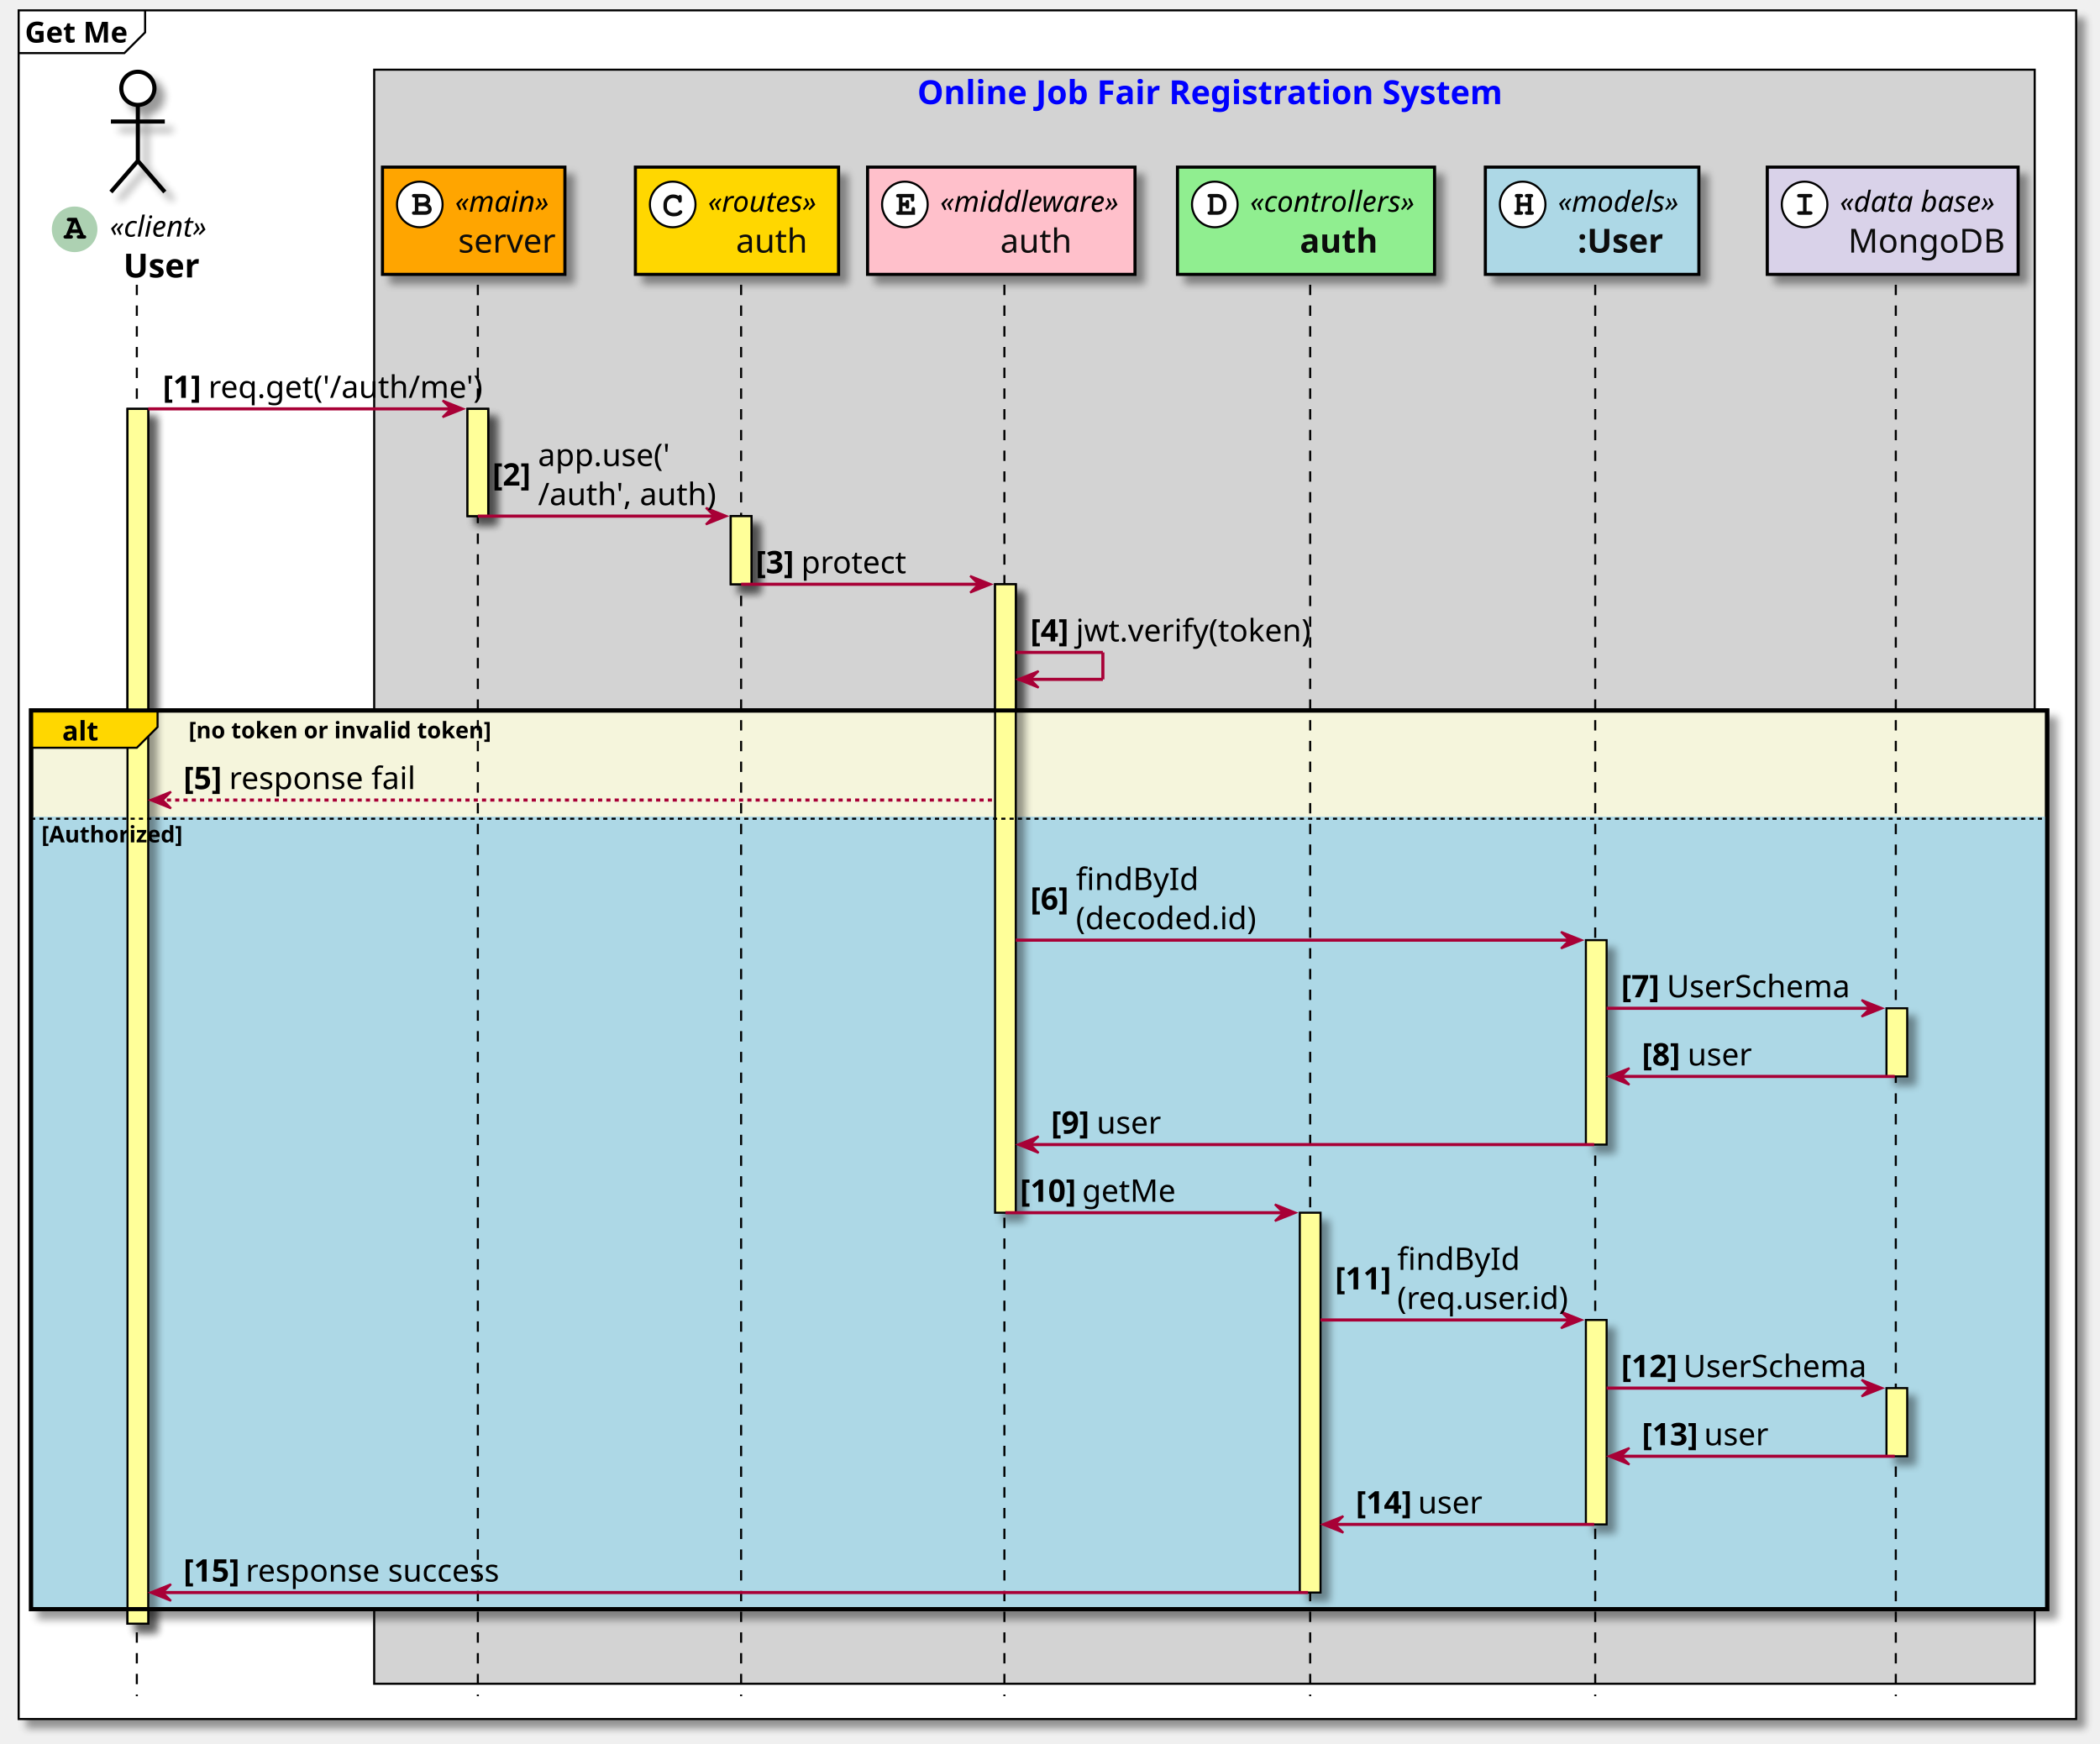
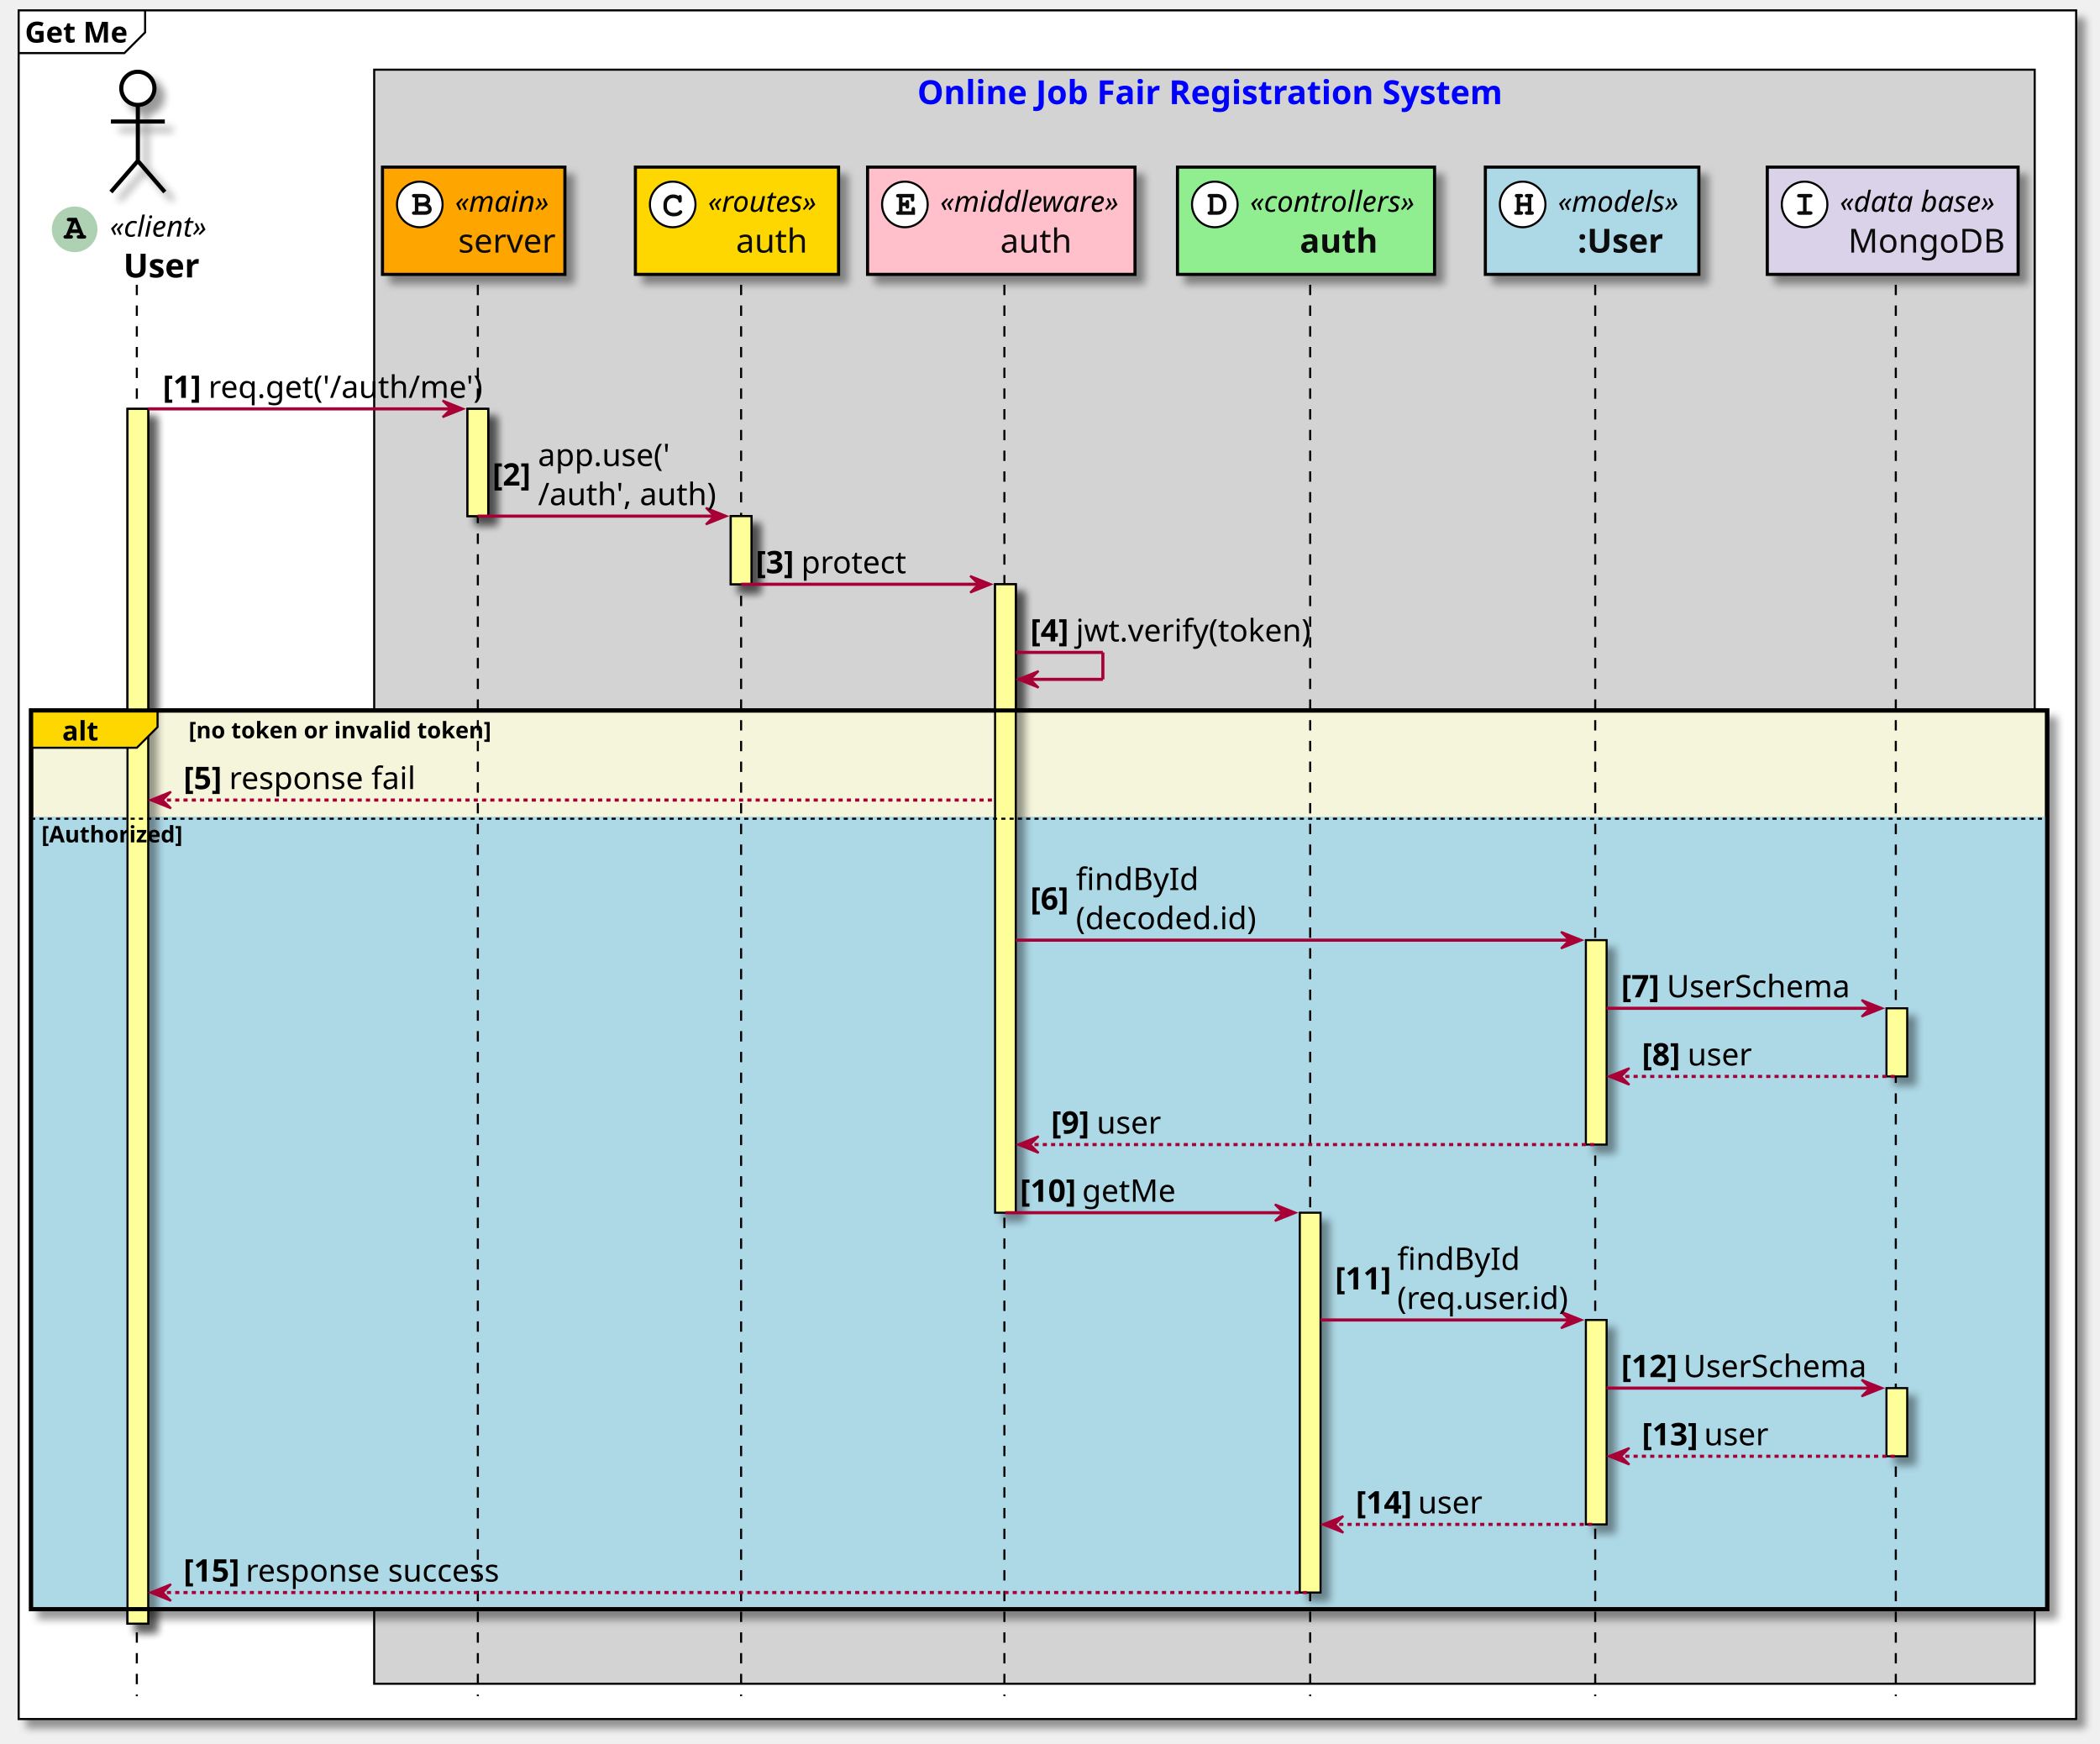
<svg xmlns="http://www.w3.org/2000/svg" contentScriptType="application/ecmascript" contentStyleType="text/css" height="841px" preserveAspectRatio="none" style="width:1013px;height:841px;background:#FFFFFF;" version="1.1" viewBox="0 0 1013 841" width="1013px" zoomAndPan="magnify">
  <defs>
-     <filter height="300%" id="f1wakinylelh59" width="300%" x="-1" y="-1">
+     <filter height="300%" id="fqnwv2w4tfbqm" width="300%" x="-1" y="-1">
      <feGaussianBlur result="blurOut" stdDeviation="2.0" />
      <feColorMatrix in="blurOut" result="blurOut2" type="matrix" values="0 0 0 0 0 0 0 0 0 0 0 0 0 0 0 0 0 0 .4 0" />
      <feOffset dx="4.0" dy="4.0" in="blurOut2" result="blurOut3" />
      <feBlend in="SourceGraphic" in2="blurOut3" mode="normal" />
    </filter>
  </defs>
  <g>
-     <rect fill="#FFFFFF" filter="url(#f1wakinylelh59)" height="824.156" style="stroke:#000000;stroke-width:1.0;" width="992.5" x="9" y="5" />
+     <rect fill="#FFFFFF" filter="url(#fqnwv2w4tfbqm)" height="824.156" style="stroke:#000000;stroke-width:1.0;" width="992.5" x="9" y="5" />
    <path d="M70,5 L70,15.609 L60,25.609 L9,25.609 " fill="none" style="stroke:#000000;stroke-width:1.0;" />
    <text fill="#000000" font-family="sans-serif" font-size="14" font-weight="bold" lengthAdjust="spacing" textLength="51" x="12" y="20.533">Get Me</text>
    <rect fill="#D3D3D3" height="778.531" style="stroke:#000000;stroke-width:1.0;" width="801" x="180.5" y="33.609" />
    <text fill="#0000FF" font-family="sans-serif" font-size="16" font-weight="bold" lengthAdjust="spacing" textLength="273" x="442.5" y="50.219">Online Job Fair Registration System</text>
-     <rect fill="#FFFF99" filter="url(#f1wakinylelh59)" height="585.93" style="stroke:#000000;stroke-width:1.0;" width="10" x="61.5" y="197.211" />
-     <rect fill="#FFFF99" filter="url(#f1wakinylelh59)" height="51.734" style="stroke:#000000;stroke-width:1.0;" width="10" x="225.5" y="197.211" />
-     <rect fill="#FFFF99" filter="url(#f1wakinylelh59)" height="32.867" style="stroke:#000000;stroke-width:1.0;" width="10" x="352.5" y="248.945" />
-     <rect fill="#FFFF99" filter="url(#f1wakinylelh59)" height="303.125" style="stroke:#000000;stroke-width:1.0;" width="10" x="480" y="281.812" />
-     <rect fill="#FFFF99" filter="url(#f1wakinylelh59)" height="183.203" style="stroke:#000000;stroke-width:1.0;" width="10" x="627" y="584.938" />
-     <rect fill="#FFFF99" filter="url(#f1wakinylelh59)" height="98.602" style="stroke:#000000;stroke-width:1.0;" width="10" x="765" y="453.469" />
-     <rect fill="#FFFF99" filter="url(#f1wakinylelh59)" height="98.602" style="stroke:#000000;stroke-width:1.0;" width="10" x="765" y="636.672" />
-     <rect fill="#FFFF99" filter="url(#f1wakinylelh59)" height="32.867" style="stroke:#000000;stroke-width:1.0;" width="10" x="910" y="486.336" />
-     <rect fill="#FFFF99" filter="url(#f1wakinylelh59)" height="32.867" style="stroke:#000000;stroke-width:1.0;" width="10" x="910" y="669.539" />
-     <rect fill="#F5F5DC" filter="url(#f1wakinylelh59)" height="433.461" style="stroke:#000000;stroke-width:2.0;" width="972.5" x="15" y="342.68" />
+     <rect fill="#FFFF99" filter="url(#fqnwv2w4tfbqm)" height="585.93" style="stroke:#000000;stroke-width:1.0;" width="10" x="61.5" y="197.211" />
+     <rect fill="#FFFF99" filter="url(#fqnwv2w4tfbqm)" height="51.734" style="stroke:#000000;stroke-width:1.0;" width="10" x="225.5" y="197.211" />
+     <rect fill="#FFFF99" filter="url(#fqnwv2w4tfbqm)" height="32.867" style="stroke:#000000;stroke-width:1.0;" width="10" x="352.5" y="248.945" />
+     <rect fill="#FFFF99" filter="url(#fqnwv2w4tfbqm)" height="303.125" style="stroke:#000000;stroke-width:1.0;" width="10" x="480" y="281.812" />
+     <rect fill="#FFFF99" filter="url(#fqnwv2w4tfbqm)" height="183.203" style="stroke:#000000;stroke-width:1.0;" width="10" x="627" y="584.938" />
+     <rect fill="#FFFF99" filter="url(#fqnwv2w4tfbqm)" height="98.602" style="stroke:#000000;stroke-width:1.0;" width="10" x="765" y="453.469" />
+     <rect fill="#FFFF99" filter="url(#fqnwv2w4tfbqm)" height="98.602" style="stroke:#000000;stroke-width:1.0;" width="10" x="765" y="636.672" />
+     <rect fill="#FFFF99" filter="url(#fqnwv2w4tfbqm)" height="32.867" style="stroke:#000000;stroke-width:1.0;" width="10" x="910" y="486.336" />
+     <rect fill="#FFFF99" filter="url(#fqnwv2w4tfbqm)" height="32.867" style="stroke:#000000;stroke-width:1.0;" width="10" x="910" y="669.539" />
+     <rect fill="#F5F5DC" filter="url(#fqnwv2w4tfbqm)" height="433.461" style="stroke:#000000;stroke-width:2.0;" width="972.5" x="15" y="342.68" />
    <rect fill="#ADD8E6" height="382.242" style="stroke:none;stroke-width:1.0;" width="972.5" x="15" y="393.898" />
    <line style="stroke:#000000;stroke-width:1.0;stroke-dasharray:5.0,5.0;" x1="66" x2="66" y1="137.344" y2="818.141" />
    <line style="stroke:#000000;stroke-width:1.0;stroke-dasharray:5.0,5.0;" x1="230.5" x2="230.5" y1="137.344" y2="818.141" />
    <line style="stroke:#000000;stroke-width:1.0;stroke-dasharray:5.0,5.0;" x1="357.5" x2="357.5" y1="137.344" y2="818.141" />
    <line style="stroke:#000000;stroke-width:1.0;stroke-dasharray:5.0,5.0;" x1="484.5" x2="484.5" y1="137.344" y2="818.141" />
    <line style="stroke:#000000;stroke-width:1.0;stroke-dasharray:5.0,5.0;" x1="632" x2="632" y1="137.344" y2="818.141" />
    <line style="stroke:#000000;stroke-width:1.0;stroke-dasharray:5.0,5.0;" x1="769.5" x2="769.5" y1="137.344" y2="818.141" />
    <line style="stroke:#000000;stroke-width:1.0;stroke-dasharray:5.0,5.0;" x1="914.5" x2="914.5" y1="137.344" y2="818.141" />
    <ellipse cx="36" cy="110.609" fill="#ADD1B2" rx="11" ry="11" style="stroke:none;stroke-width:1.0;" />
    <path d="M38.188,112.375 L34.047,112.375 L33.625,113.406 L34.047,113.406 Q34.656,113.406 34.922,113.641 Q35.188,113.875 35.188,114.266 Q35.188,114.641 34.922,114.875 Q34.656,115.109 34.047,115.109 L31.75,115.109 Q31.141,115.109 30.883,114.875 Q30.625,114.641 30.625,114.25 Q30.625,113.875 30.898,113.633 Q31.172,113.391 31.797,113.406 L34.469,106.75 L33.359,106.75 Q32.75,106.75 32.484,106.516 Q32.219,106.281 32.219,105.891 Q32.219,105.516 32.484,105.281 Q32.75,105.047 33.359,105.047 L37.031,105.047 L40.422,113.406 Q41.016,113.406 41.203,113.547 Q41.594,113.812 41.594,114.266 Q41.594,114.641 41.336,114.875 Q41.078,115.109 40.469,115.109 L38.172,115.109 Q37.562,115.109 37.297,114.875 Q37.031,114.641 37.031,114.25 Q37.031,113.875 37.297,113.641 Q37.562,113.406 38.172,113.406 L38.594,113.406 L38.188,112.375 Z M37.469,110.672 L36.109,107.297 L34.734,110.672 L37.469,110.672 Z " fill="#000000" />
    <text fill="#000000" font-family="sans-serif" font-size="14" font-style="italic" lengthAdjust="spacing" textLength="49" x="53" y="114.143">«client»</text>
    <text fill="#000000" font-family="sans-serif" font-size="16" font-weight="bold" lengthAdjust="spacing" textLength="36" x="59.5" y="133.828">User</text>
-     <ellipse cx="66.5" cy="42.609" fill="#FFFFFF" filter="url(#f1wakinylelh59)" rx="8" ry="8" style="stroke:#000000;stroke-width:2.0;" />
-     <path d="M66.5,50.609 L66.5,77.609 M53.5,58.609 L79.5,58.609 M66.5,77.609 L53.5,92.609 M66.5,77.609 L79.5,92.609 " fill="none" filter="url(#f1wakinylelh59)" style="stroke:#000000;stroke-width:2.0;" />
-     <rect fill="#FFA500" filter="url(#f1wakinylelh59)" height="51.734" style="stroke:#000000;stroke-width:1.5;" width="88" x="184.5" y="80.609" />
+     <ellipse cx="66.5" cy="42.609" fill="#FFFFFF" filter="url(#fqnwv2w4tfbqm)" rx="8" ry="8" style="stroke:#000000;stroke-width:2.0;" />
+     <path d="M66.5,50.609 L66.5,77.609 M53.5,58.609 L79.5,58.609 M66.5,77.609 L53.5,92.609 M66.5,77.609 L79.5,92.609 " fill="none" filter="url(#fqnwv2w4tfbqm)" style="stroke:#000000;stroke-width:2.0;" />
+     <rect fill="#FFA500" filter="url(#fqnwv2w4tfbqm)" height="51.734" style="stroke:#000000;stroke-width:1.5;" width="88" x="184.5" y="80.609" />
    <ellipse cx="202.5" cy="98.609" fill="#FFFFFF" rx="11" ry="11" style="stroke:#000000;stroke-width:1.0;" />
    <path d="M200.125,101.906 L200.125,95.25 L199.859,95.25 Q199.25,95.25 198.984,95.016 Q198.719,94.781 198.719,94.391 Q198.719,94.016 198.984,93.781 Q199.25,93.547 199.859,93.547 L204.125,93.547 Q205.656,93.547 206.586,94.391 Q207.516,95.234 207.516,96.406 Q207.516,96.969 207.297,97.461 Q207.078,97.953 206.641,98.359 Q207.453,98.844 207.852,99.484 Q208.25,100.125 208.25,100.938 Q208.25,101.594 207.969,102.141 Q207.75,102.578 207.438,102.828 Q207.016,103.172 206.398,103.391 Q205.781,103.609 204.859,103.609 L199.859,103.609 Q199.25,103.609 198.984,103.375 Q198.719,103.141 198.719,102.75 Q198.719,102.375 198.984,102.141 Q199.25,101.906 199.859,101.906 L200.125,101.906 Z M201.828,97.719 L203.703,97.719 Q204.703,97.719 205.359,97.219 Q205.812,96.875 205.812,96.375 Q205.812,95.922 205.391,95.586 Q204.969,95.25 204.047,95.25 L201.828,95.25 L201.828,97.719 Z M201.828,101.906 L204.766,101.906 Q205.812,101.906 206.234,101.594 Q206.547,101.375 206.547,100.938 Q206.547,100.422 205.914,99.922 Q205.281,99.422 204.078,99.422 L201.828,99.422 L201.828,101.906 Z " fill="#0C0C0C" />
    <text fill="#000000" font-family="sans-serif" font-size="14" font-style="italic" lengthAdjust="spacing" textLength="46" x="219.5" y="102.143">«main»</text>
    <text fill="#0C0C0C" font-family="sans-serif" font-size="16" lengthAdjust="spacing" textLength="43" x="221" y="121.828">server</text>
-     <rect fill="#FFD700" filter="url(#f1wakinylelh59)" height="51.734" style="stroke:#000000;stroke-width:1.5;" width="98" x="306.5" y="80.609" />
+     <rect fill="#FFD700" filter="url(#fqnwv2w4tfbqm)" height="51.734" style="stroke:#000000;stroke-width:1.5;" width="98" x="306.5" y="80.609" />
    <ellipse cx="324.5" cy="98.609" fill="#FFFFFF" rx="11" ry="11" style="stroke:#000000;stroke-width:1.0;" />
    <path d="M327.266,94.484 Q327.422,94.266 327.609,94.156 Q327.797,94.047 328.016,94.047 Q328.391,94.047 328.625,94.305 Q328.859,94.562 328.859,95.172 L328.859,96.625 Q328.859,97.234 328.625,97.5 Q328.391,97.766 328.016,97.766 Q327.672,97.766 327.469,97.562 Q327.266,97.375 327.156,96.859 Q327.109,96.5 326.922,96.312 Q326.594,95.938 325.984,95.719 Q325.375,95.5 324.75,95.5 Q323.984,95.5 323.352,95.828 Q322.719,96.156 322.227,96.906 Q321.734,97.656 321.734,98.688 L321.734,99.781 Q321.734,101.016 322.625,101.836 Q323.516,102.656 325.109,102.656 Q326.047,102.656 326.703,102.406 Q327.094,102.25 327.516,101.812 Q327.781,101.547 327.93,101.469 Q328.078,101.391 328.281,101.391 Q328.609,101.391 328.867,101.648 Q329.125,101.906 329.125,102.25 Q329.125,102.594 328.781,103 Q328.281,103.578 327.484,103.906 Q326.406,104.359 325.109,104.359 Q323.594,104.359 322.391,103.734 Q321.406,103.234 320.719,102.164 Q320.031,101.094 320.031,99.812 L320.031,98.656 Q320.031,97.328 320.648,96.18 Q321.266,95.031 322.359,94.414 Q323.453,93.797 324.688,93.797 Q325.422,93.797 326.07,93.961 Q326.719,94.125 327.266,94.484 Z " fill="#0C0C0C" />
    <text fill="#000000" font-family="sans-serif" font-size="14" font-style="italic" lengthAdjust="spacing" textLength="56" x="341.5" y="102.143">«routes»</text>
    <text fill="#0C0C0C" font-family="sans-serif" font-size="16" lengthAdjust="spacing" textLength="29" x="355" y="121.828">auth</text>
-     <rect fill="#FFC0CB" filter="url(#f1wakinylelh59)" height="51.734" style="stroke:#000000;stroke-width:1.5;" width="129" x="418.5" y="80.609" />
+     <rect fill="#FFC0CB" filter="url(#fqnwv2w4tfbqm)" height="51.734" style="stroke:#000000;stroke-width:1.5;" width="129" x="418.5" y="80.609" />
    <ellipse cx="436.5" cy="98.609" fill="#FFFFFF" rx="11" ry="11" style="stroke:#000000;stroke-width:1.0;" />
    <path d="M435.359,99.406 L435.359,101.906 L439.688,101.906 L439.688,100.984 Q439.688,100.375 439.93,100.109 Q440.172,99.844 440.547,99.844 Q440.922,99.844 441.156,100.109 Q441.391,100.375 441.391,100.984 L441.391,103.609 L433.391,103.609 Q432.766,103.609 432.508,103.375 Q432.25,103.141 432.25,102.75 Q432.25,102.375 432.516,102.141 Q432.781,101.906 433.391,101.906 L433.656,101.906 L433.656,95.25 L433.391,95.25 Q432.766,95.25 432.508,95.016 Q432.25,94.781 432.25,94.391 Q432.25,94.016 432.508,93.781 Q432.766,93.547 433.391,93.547 L441.016,93.547 L441.016,96.141 Q441.016,96.75 440.789,97.008 Q440.562,97.266 440.172,97.266 Q439.797,97.266 439.562,97.008 Q439.328,96.75 439.328,96.141 L439.328,95.25 L435.359,95.25 L435.359,97.703 L436.844,97.703 Q436.844,97.047 436.969,96.859 Q437.234,96.453 437.703,96.453 Q438.078,96.453 438.312,96.711 Q438.547,96.969 438.547,97.578 L438.547,99.547 Q438.547,100.094 438.422,100.281 Q438.156,100.672 437.703,100.672 Q437.234,100.672 436.969,100.266 Q436.844,100.078 436.844,99.406 L435.359,99.406 Z " fill="#0C0C0C" />
    <text fill="#000000" font-family="sans-serif" font-size="14" font-style="italic" lengthAdjust="spacing" textLength="87" x="453.5" y="102.143">«middleware»</text>
    <text fill="#0C0C0C" font-family="sans-serif" font-size="16" lengthAdjust="spacing" textLength="29" x="482.5" y="121.828">auth</text>
-     <rect fill="#90EE90" filter="url(#f1wakinylelh59)" height="51.734" style="stroke:#000000;stroke-width:1.5;" width="124" x="568" y="80.609" />
+     <rect fill="#90EE90" filter="url(#fqnwv2w4tfbqm)" height="51.734" style="stroke:#000000;stroke-width:1.5;" width="124" x="568" y="80.609" />
    <ellipse cx="586" cy="98.609" fill="#FFFFFF" rx="11" ry="11" style="stroke:#000000;stroke-width:1.0;" />
    <path d="M583.547,101.906 L583.547,95.25 Q583,95.234 582.742,95 Q582.484,94.766 582.484,94.391 Q582.484,94.016 582.75,93.781 Q583.016,93.547 583.625,93.547 L587.188,93.547 Q588.016,93.547 588.812,93.852 Q589.609,94.156 590.094,94.641 Q590.453,95 590.844,95.617 Q591.234,96.234 591.438,96.852 Q591.641,97.469 591.641,98.359 L591.641,99.172 Q591.641,100.25 591.273,101.086 Q590.906,101.922 590.312,102.445 Q589.719,102.969 589.203,103.219 Q588.375,103.609 587.047,103.609 L583.625,103.609 Q583.016,103.609 582.75,103.375 Q582.484,103.141 582.484,102.75 Q582.484,102.375 582.75,102.141 Q583.016,101.906 583.547,101.906 Z M585.25,101.906 L587.062,101.906 Q588.062,101.906 588.578,101.609 Q589.25,101.234 589.594,100.648 Q589.938,100.062 589.938,99.125 L589.938,98.312 Q589.938,97.516 589.625,96.906 Q589.141,95.953 588.539,95.602 Q587.938,95.25 587.047,95.25 L585.25,95.25 L585.25,101.906 Z " fill="#0C0C0C" />
    <text fill="#000000" font-family="sans-serif" font-size="14" font-style="italic" lengthAdjust="spacing" textLength="82" x="603" y="102.143">«controllers»</text>
    <text fill="#0C0C0C" font-family="sans-serif" font-size="16" font-weight="bold" lengthAdjust="spacing" textLength="34" x="627" y="121.828">auth</text>
-     <rect fill="#ADD8E6" filter="url(#f1wakinylelh59)" height="51.734" style="stroke:#000000;stroke-width:1.5;" width="103" x="716.5" y="80.609" />
+     <rect fill="#ADD8E6" filter="url(#fqnwv2w4tfbqm)" height="51.734" style="stroke:#000000;stroke-width:1.5;" width="103" x="716.5" y="80.609" />
    <ellipse cx="734.5" cy="98.609" fill="#FFFFFF" rx="11" ry="11" style="stroke:#000000;stroke-width:1.0;" />
    <path d="M736.969,99.438 L733.328,99.438 L733.328,101.906 L733.594,101.906 Q734.203,101.906 734.469,102.141 Q734.734,102.375 734.734,102.766 Q734.734,103.141 734.469,103.375 Q734.203,103.609 733.594,103.609 L731.516,103.609 Q730.891,103.609 730.633,103.375 Q730.375,103.141 730.375,102.75 Q730.375,102.297 730.781,102.031 Q730.984,101.906 731.625,101.906 L731.625,95.25 Q731.172,95.203 730.945,94.977 Q730.719,94.75 730.719,94.391 Q730.719,94.016 730.984,93.781 Q731.25,93.547 731.859,93.547 L733.594,93.547 Q734.203,93.547 734.469,93.781 Q734.734,94.016 734.734,94.391 Q734.734,94.781 734.469,95.016 Q734.203,95.25 733.594,95.25 L733.328,95.25 L733.328,97.734 L736.969,97.734 L736.969,95.25 L736.703,95.25 Q736.078,95.25 735.82,95.016 Q735.562,94.781 735.562,94.391 Q735.562,94.016 735.82,93.781 Q736.078,93.547 736.703,93.547 L738.438,93.547 Q739.047,93.547 739.312,93.781 Q739.578,94.016 739.578,94.391 Q739.578,94.75 739.344,94.977 Q739.109,95.203 738.672,95.25 L738.672,101.906 Q739.328,101.906 739.516,102.031 Q739.922,102.297 739.922,102.766 Q739.922,103.141 739.656,103.375 Q739.391,103.609 738.781,103.609 L736.703,103.609 Q736.078,103.609 735.82,103.375 Q735.562,103.141 735.562,102.75 Q735.562,102.375 735.828,102.141 Q736.094,101.906 736.703,101.906 L736.969,101.906 L736.969,99.438 Z " fill="#0C0C0C" />
    <text fill="#000000" font-family="sans-serif" font-size="14" font-style="italic" lengthAdjust="spacing" textLength="61" x="751.5" y="102.143">«models»</text>
    <text fill="#0C0C0C" font-family="sans-serif" font-size="16" font-weight="bold" lengthAdjust="spacing" textLength="42" x="761" y="121.828">:User</text>
-     <rect fill="#D9D2E9" filter="url(#f1wakinylelh59)" height="51.734" style="stroke:#000000;stroke-width:1.5;" width="121" x="852.5" y="80.609" />
+     <rect fill="#D9D2E9" filter="url(#fqnwv2w4tfbqm)" height="51.734" style="stroke:#000000;stroke-width:1.5;" width="121" x="852.5" y="80.609" />
    <ellipse cx="870.5" cy="98.609" fill="#FFFFFF" rx="11" ry="11" style="stroke:#000000;stroke-width:1.0;" />
    <path d="M871.453,95.25 L871.453,101.906 L873.172,101.906 Q873.781,101.906 874.047,102.141 Q874.312,102.375 874.312,102.766 Q874.312,103.141 874.047,103.375 Q873.781,103.609 873.172,103.609 L868.031,103.609 Q867.422,103.609 867.156,103.375 Q866.891,103.141 866.891,102.75 Q866.891,102.375 867.156,102.141 Q867.422,101.906 868.031,101.906 L869.75,101.906 L869.75,95.25 L868.031,95.25 Q867.422,95.25 867.156,95.016 Q866.891,94.781 866.891,94.391 Q866.891,94.016 867.156,93.781 Q867.422,93.547 868.031,93.547 L873.172,93.547 Q873.781,93.547 874.047,93.781 Q874.312,94.016 874.312,94.391 Q874.312,94.781 874.047,95.016 Q873.781,95.25 873.172,95.25 L871.453,95.25 Z " fill="#0C0C0C" />
    <text fill="#000000" font-family="sans-serif" font-size="14" font-style="italic" lengthAdjust="spacing" textLength="79" x="887.5" y="102.143">«data base»</text>
    <text fill="#0C0C0C" font-family="sans-serif" font-size="16" lengthAdjust="spacing" textLength="71" x="891.5" y="121.828">MongoDB</text>
-     <rect fill="#FFFF99" filter="url(#f1wakinylelh59)" height="585.93" style="stroke:#000000;stroke-width:1.0;" width="10" x="61.5" y="197.211" />
-     <rect fill="#FFFF99" filter="url(#f1wakinylelh59)" height="51.734" style="stroke:#000000;stroke-width:1.0;" width="10" x="225.5" y="197.211" />
-     <rect fill="#FFFF99" filter="url(#f1wakinylelh59)" height="32.867" style="stroke:#000000;stroke-width:1.0;" width="10" x="352.5" y="248.945" />
-     <rect fill="#FFFF99" filter="url(#f1wakinylelh59)" height="303.125" style="stroke:#000000;stroke-width:1.0;" width="10" x="480" y="281.812" />
-     <rect fill="#FFFF99" filter="url(#f1wakinylelh59)" height="183.203" style="stroke:#000000;stroke-width:1.0;" width="10" x="627" y="584.938" />
-     <rect fill="#FFFF99" filter="url(#f1wakinylelh59)" height="98.602" style="stroke:#000000;stroke-width:1.0;" width="10" x="765" y="453.469" />
-     <rect fill="#FFFF99" filter="url(#f1wakinylelh59)" height="98.602" style="stroke:#000000;stroke-width:1.0;" width="10" x="765" y="636.672" />
-     <rect fill="#FFFF99" filter="url(#f1wakinylelh59)" height="32.867" style="stroke:#000000;stroke-width:1.0;" width="10" x="910" y="486.336" />
-     <rect fill="#FFFF99" filter="url(#f1wakinylelh59)" height="32.867" style="stroke:#000000;stroke-width:1.0;" width="10" x="910" y="669.539" />
+     <rect fill="#FFFF99" filter="url(#fqnwv2w4tfbqm)" height="585.93" style="stroke:#000000;stroke-width:1.0;" width="10" x="61.5" y="197.211" />
+     <rect fill="#FFFF99" filter="url(#fqnwv2w4tfbqm)" height="51.734" style="stroke:#000000;stroke-width:1.0;" width="10" x="225.5" y="197.211" />
+     <rect fill="#FFFF99" filter="url(#fqnwv2w4tfbqm)" height="32.867" style="stroke:#000000;stroke-width:1.0;" width="10" x="352.5" y="248.945" />
+     <rect fill="#FFFF99" filter="url(#fqnwv2w4tfbqm)" height="303.125" style="stroke:#000000;stroke-width:1.0;" width="10" x="480" y="281.812" />
+     <rect fill="#FFFF99" filter="url(#fqnwv2w4tfbqm)" height="183.203" style="stroke:#000000;stroke-width:1.0;" width="10" x="627" y="584.938" />
+     <rect fill="#FFFF99" filter="url(#fqnwv2w4tfbqm)" height="98.602" style="stroke:#000000;stroke-width:1.0;" width="10" x="765" y="453.469" />
+     <rect fill="#FFFF99" filter="url(#fqnwv2w4tfbqm)" height="98.602" style="stroke:#000000;stroke-width:1.0;" width="10" x="765" y="636.672" />
+     <rect fill="#FFFF99" filter="url(#fqnwv2w4tfbqm)" height="32.867" style="stroke:#000000;stroke-width:1.0;" width="10" x="910" y="486.336" />
+     <rect fill="#FFFF99" filter="url(#fqnwv2w4tfbqm)" height="32.867" style="stroke:#000000;stroke-width:1.0;" width="10" x="910" y="669.539" />
    <polygon fill="#A80036" points="213.5,193.211,223.5,197.211,213.5,201.211,217.5,197.211" style="stroke:#A80036;stroke-width:1.0;" />
    <line style="stroke:#A80036;stroke-width:1.5;" x1="71.5" x2="219.5" y1="197.211" y2="197.211" />
    <text fill="#000000" font-family="sans-serif" font-size="15" font-weight="bold" lengthAdjust="spacing" textLength="18" x="78.5" y="191.915">[1]</text>
    <text fill="#000000" font-family="sans-serif" font-size="15" lengthAdjust="spacing" textLength="118" x="100.5" y="191.915">req.get('/auth/me')</text>
    <polygon fill="#A80036" points="340.5,244.945,350.5,248.945,340.5,252.945,344.5,248.945" style="stroke:#A80036;stroke-width:1.0;" />
    <line style="stroke:#A80036;stroke-width:1.5;" x1="230.5" x2="346.5" y1="248.945" y2="248.945" />
    <text fill="#000000" font-family="sans-serif" font-size="15" font-weight="bold" lengthAdjust="spacing" textLength="18" x="237.5" y="234.216">[2]</text>
    <text fill="#000000" font-family="sans-serif" font-size="15" lengthAdjust="spacing" textLength="60" x="259.5" y="224.782">app.use('</text>
    <text fill="#000000" font-family="sans-serif" font-size="15" lengthAdjust="spacing" textLength="76" x="259.5" y="243.649">/auth', auth)</text>
    <polygon fill="#A80036" points="468,277.812,478,281.812,468,285.812,472,281.812" style="stroke:#A80036;stroke-width:1.0;" />
    <line style="stroke:#A80036;stroke-width:1.5;" x1="357.5" x2="474" y1="281.812" y2="281.812" />
    <text fill="#000000" font-family="sans-serif" font-size="15" font-weight="bold" lengthAdjust="spacing" textLength="18" x="364.5" y="276.517">[3]</text>
    <text fill="#000000" font-family="sans-serif" font-size="15" lengthAdjust="spacing" textLength="45" x="386.5" y="276.517">protect</text>
    <line style="stroke:#A80036;stroke-width:1.5;" x1="490" x2="532" y1="314.68" y2="314.68" />
    <line style="stroke:#A80036;stroke-width:1.5;" x1="532" x2="532" y1="314.68" y2="327.68" />
    <line style="stroke:#A80036;stroke-width:1.5;" x1="491" x2="532" y1="327.68" y2="327.68" />
    <polygon fill="#A80036" points="501,323.68,491,327.68,501,331.68,497,327.68" style="stroke:#A80036;stroke-width:1.0;" />
    <text fill="#000000" font-family="sans-serif" font-size="15" font-weight="bold" lengthAdjust="spacing" textLength="18" x="497" y="309.384">[4]</text>
    <text fill="#000000" font-family="sans-serif" font-size="15" lengthAdjust="spacing" textLength="101" x="519" y="309.384">jwt.verify(token)</text>
    <path d="M15,342.68 L76,342.68 L76,350.68 L66,360.68 L15,360.68 L15,342.68 " fill="#FFD700" style="stroke:#000000;stroke-width:1.0;" />
    <rect fill="none" height="433.461" style="stroke:#000000;stroke-width:2.0;" width="972.5" x="15" y="342.68" />
    <text fill="#000000" font-family="sans-serif" font-size="13" font-weight="bold" lengthAdjust="spacing" textLength="16" x="30" y="357.175">alt</text>
    <text fill="#000000" font-family="sans-serif" font-size="11" font-weight="bold" lengthAdjust="spacing" textLength="145" x="91" y="356.099">[no token or invalid token]</text>
    <polygon fill="#A80036" points="82.5,381.898,72.5,385.898,82.5,389.898,78.5,385.898" style="stroke:#A80036;stroke-width:1.0;" />
    <line style="stroke:#A80036;stroke-width:1.5;stroke-dasharray:2.0,2.0;" x1="76.5" x2="479" y1="385.898" y2="385.898" />
    <text fill="#000000" font-family="sans-serif" font-size="15" font-weight="bold" lengthAdjust="spacing" textLength="18" x="88.5" y="380.603">[5]</text>
    <text fill="#000000" font-family="sans-serif" font-size="15" lengthAdjust="spacing" textLength="83" x="110.5" y="380.603">response fail</text>
    <line style="stroke:#000000;stroke-width:1.0;stroke-dasharray:2.0,2.0;" x1="15" x2="987.5" y1="394.898" y2="394.898" />
    <text fill="#000000" font-family="sans-serif" font-size="11" font-weight="bold" lengthAdjust="spacing" textLength="69" x="20" y="406.317">[Authorized]</text>
    <polygon fill="#A80036" points="753,449.469,763,453.469,753,457.469,757,453.469" style="stroke:#A80036;stroke-width:1.0;" />
    <line style="stroke:#A80036;stroke-width:1.5;" x1="490" x2="759" y1="453.469" y2="453.469" />
    <text fill="#000000" font-family="sans-serif" font-size="15" font-weight="bold" lengthAdjust="spacing" textLength="18" x="497" y="438.739">[6]</text>
    <text fill="#000000" font-family="sans-serif" font-size="15" lengthAdjust="spacing" textLength="51" x="519" y="429.306">findById</text>
    <text fill="#000000" font-family="sans-serif" font-size="15" lengthAdjust="spacing" textLength="81" x="519" y="448.173">(decoded.id)</text>
    <polygon fill="#A80036" points="898,482.336,908,486.336,898,490.336,902,486.336" style="stroke:#A80036;stroke-width:1.0;" />
    <line style="stroke:#A80036;stroke-width:1.5;" x1="775" x2="904" y1="486.336" y2="486.336" />
    <text fill="#000000" font-family="sans-serif" font-size="15" font-weight="bold" lengthAdjust="spacing" textLength="18" x="782" y="481.04">[7]</text>
    <text fill="#000000" font-family="sans-serif" font-size="15" lengthAdjust="spacing" textLength="86" x="804" y="481.04">UserSchema</text>
    <polygon fill="#A80036" points="786,515.203,776,519.203,786,523.203,782,519.203" style="stroke:#A80036;stroke-width:1.0;" />
-     <line style="stroke:#A80036;stroke-width:1.5;" x1="780" x2="914" y1="519.203" y2="519.203" />
+     <line style="stroke:#A80036;stroke-width:1.5;stroke-dasharray:2.0,2.0;" x1="780" x2="914" y1="519.203" y2="519.203" />
    <text fill="#000000" font-family="sans-serif" font-size="15" font-weight="bold" lengthAdjust="spacing" textLength="18" x="792" y="513.907">[8]</text>
    <text fill="#000000" font-family="sans-serif" font-size="15" lengthAdjust="spacing" textLength="29" x="814" y="513.907">user</text>
    <polygon fill="#A80036" points="501,548.07,491,552.07,501,556.07,497,552.07" style="stroke:#A80036;stroke-width:1.0;" />
-     <line style="stroke:#A80036;stroke-width:1.5;" x1="495" x2="769" y1="552.07" y2="552.07" />
+     <line style="stroke:#A80036;stroke-width:1.5;stroke-dasharray:2.0,2.0;" x1="495" x2="769" y1="552.07" y2="552.07" />
    <text fill="#000000" font-family="sans-serif" font-size="15" font-weight="bold" lengthAdjust="spacing" textLength="18" x="507" y="546.774">[9]</text>
    <text fill="#000000" font-family="sans-serif" font-size="15" lengthAdjust="spacing" textLength="29" x="529" y="546.774">user</text>
    <polygon fill="#A80036" points="615,580.938,625,584.938,615,588.938,619,584.938" style="stroke:#A80036;stroke-width:1.0;" />
    <line style="stroke:#A80036;stroke-width:1.5;" x1="485" x2="621" y1="584.938" y2="584.938" />
    <text fill="#000000" font-family="sans-serif" font-size="15" font-weight="bold" lengthAdjust="spacing" textLength="26" x="492" y="579.642">[10]</text>
    <text fill="#000000" font-family="sans-serif" font-size="15" lengthAdjust="spacing" textLength="39" x="522" y="579.642">getMe</text>
    <polygon fill="#A80036" points="753,632.672,763,636.672,753,640.672,757,636.672" style="stroke:#A80036;stroke-width:1.0;" />
    <line style="stroke:#A80036;stroke-width:1.5;" x1="637" x2="759" y1="636.672" y2="636.672" />
    <text fill="#000000" font-family="sans-serif" font-size="15" font-weight="bold" lengthAdjust="spacing" textLength="26" x="644" y="621.942">[11]</text>
    <text fill="#000000" font-family="sans-serif" font-size="15" lengthAdjust="spacing" textLength="51" x="674" y="612.509">findById</text>
    <text fill="#000000" font-family="sans-serif" font-size="15" lengthAdjust="spacing" textLength="79" x="674" y="631.376">(req.user.id)</text>
    <polygon fill="#A80036" points="898,665.539,908,669.539,898,673.539,902,669.539" style="stroke:#A80036;stroke-width:1.0;" />
    <line style="stroke:#A80036;stroke-width:1.5;" x1="775" x2="904" y1="669.539" y2="669.539" />
    <text fill="#000000" font-family="sans-serif" font-size="15" font-weight="bold" lengthAdjust="spacing" textLength="26" x="782" y="664.243">[12]</text>
    <text fill="#000000" font-family="sans-serif" font-size="15" lengthAdjust="spacing" textLength="86" x="812" y="664.243">UserSchema</text>
    <polygon fill="#A80036" points="786,698.406,776,702.406,786,706.406,782,702.406" style="stroke:#A80036;stroke-width:1.0;" />
-     <line style="stroke:#A80036;stroke-width:1.5;" x1="780" x2="914" y1="702.406" y2="702.406" />
+     <line style="stroke:#A80036;stroke-width:1.5;stroke-dasharray:2.0,2.0;" x1="780" x2="914" y1="702.406" y2="702.406" />
    <text fill="#000000" font-family="sans-serif" font-size="15" font-weight="bold" lengthAdjust="spacing" textLength="26" x="792" y="697.11">[13]</text>
    <text fill="#000000" font-family="sans-serif" font-size="15" lengthAdjust="spacing" textLength="29" x="822" y="697.11">user</text>
    <polygon fill="#A80036" points="648,731.273,638,735.273,648,739.273,644,735.273" style="stroke:#A80036;stroke-width:1.0;" />
-     <line style="stroke:#A80036;stroke-width:1.5;" x1="642" x2="769" y1="735.273" y2="735.273" />
+     <line style="stroke:#A80036;stroke-width:1.5;stroke-dasharray:2.0,2.0;" x1="642" x2="769" y1="735.273" y2="735.273" />
    <text fill="#000000" font-family="sans-serif" font-size="15" font-weight="bold" lengthAdjust="spacing" textLength="26" x="654" y="729.977">[14]</text>
    <text fill="#000000" font-family="sans-serif" font-size="15" lengthAdjust="spacing" textLength="29" x="684" y="729.977">user</text>
    <polygon fill="#A80036" points="82.5,764.141,72.5,768.141,82.5,772.141,78.5,768.141" style="stroke:#A80036;stroke-width:1.0;" />
-     <line style="stroke:#A80036;stroke-width:1.5;" x1="76.5" x2="631" y1="768.141" y2="768.141" />
+     <line style="stroke:#A80036;stroke-width:1.5;stroke-dasharray:2.0,2.0;" x1="76.5" x2="631" y1="768.141" y2="768.141" />
    <text fill="#000000" font-family="sans-serif" font-size="15" font-weight="bold" lengthAdjust="spacing" textLength="26" x="88.5" y="762.845">[15]</text>
    <text fill="#000000" font-family="sans-serif" font-size="15" lengthAdjust="spacing" textLength="121" x="118.5" y="762.845">response success</text>
  </g>
</svg>
